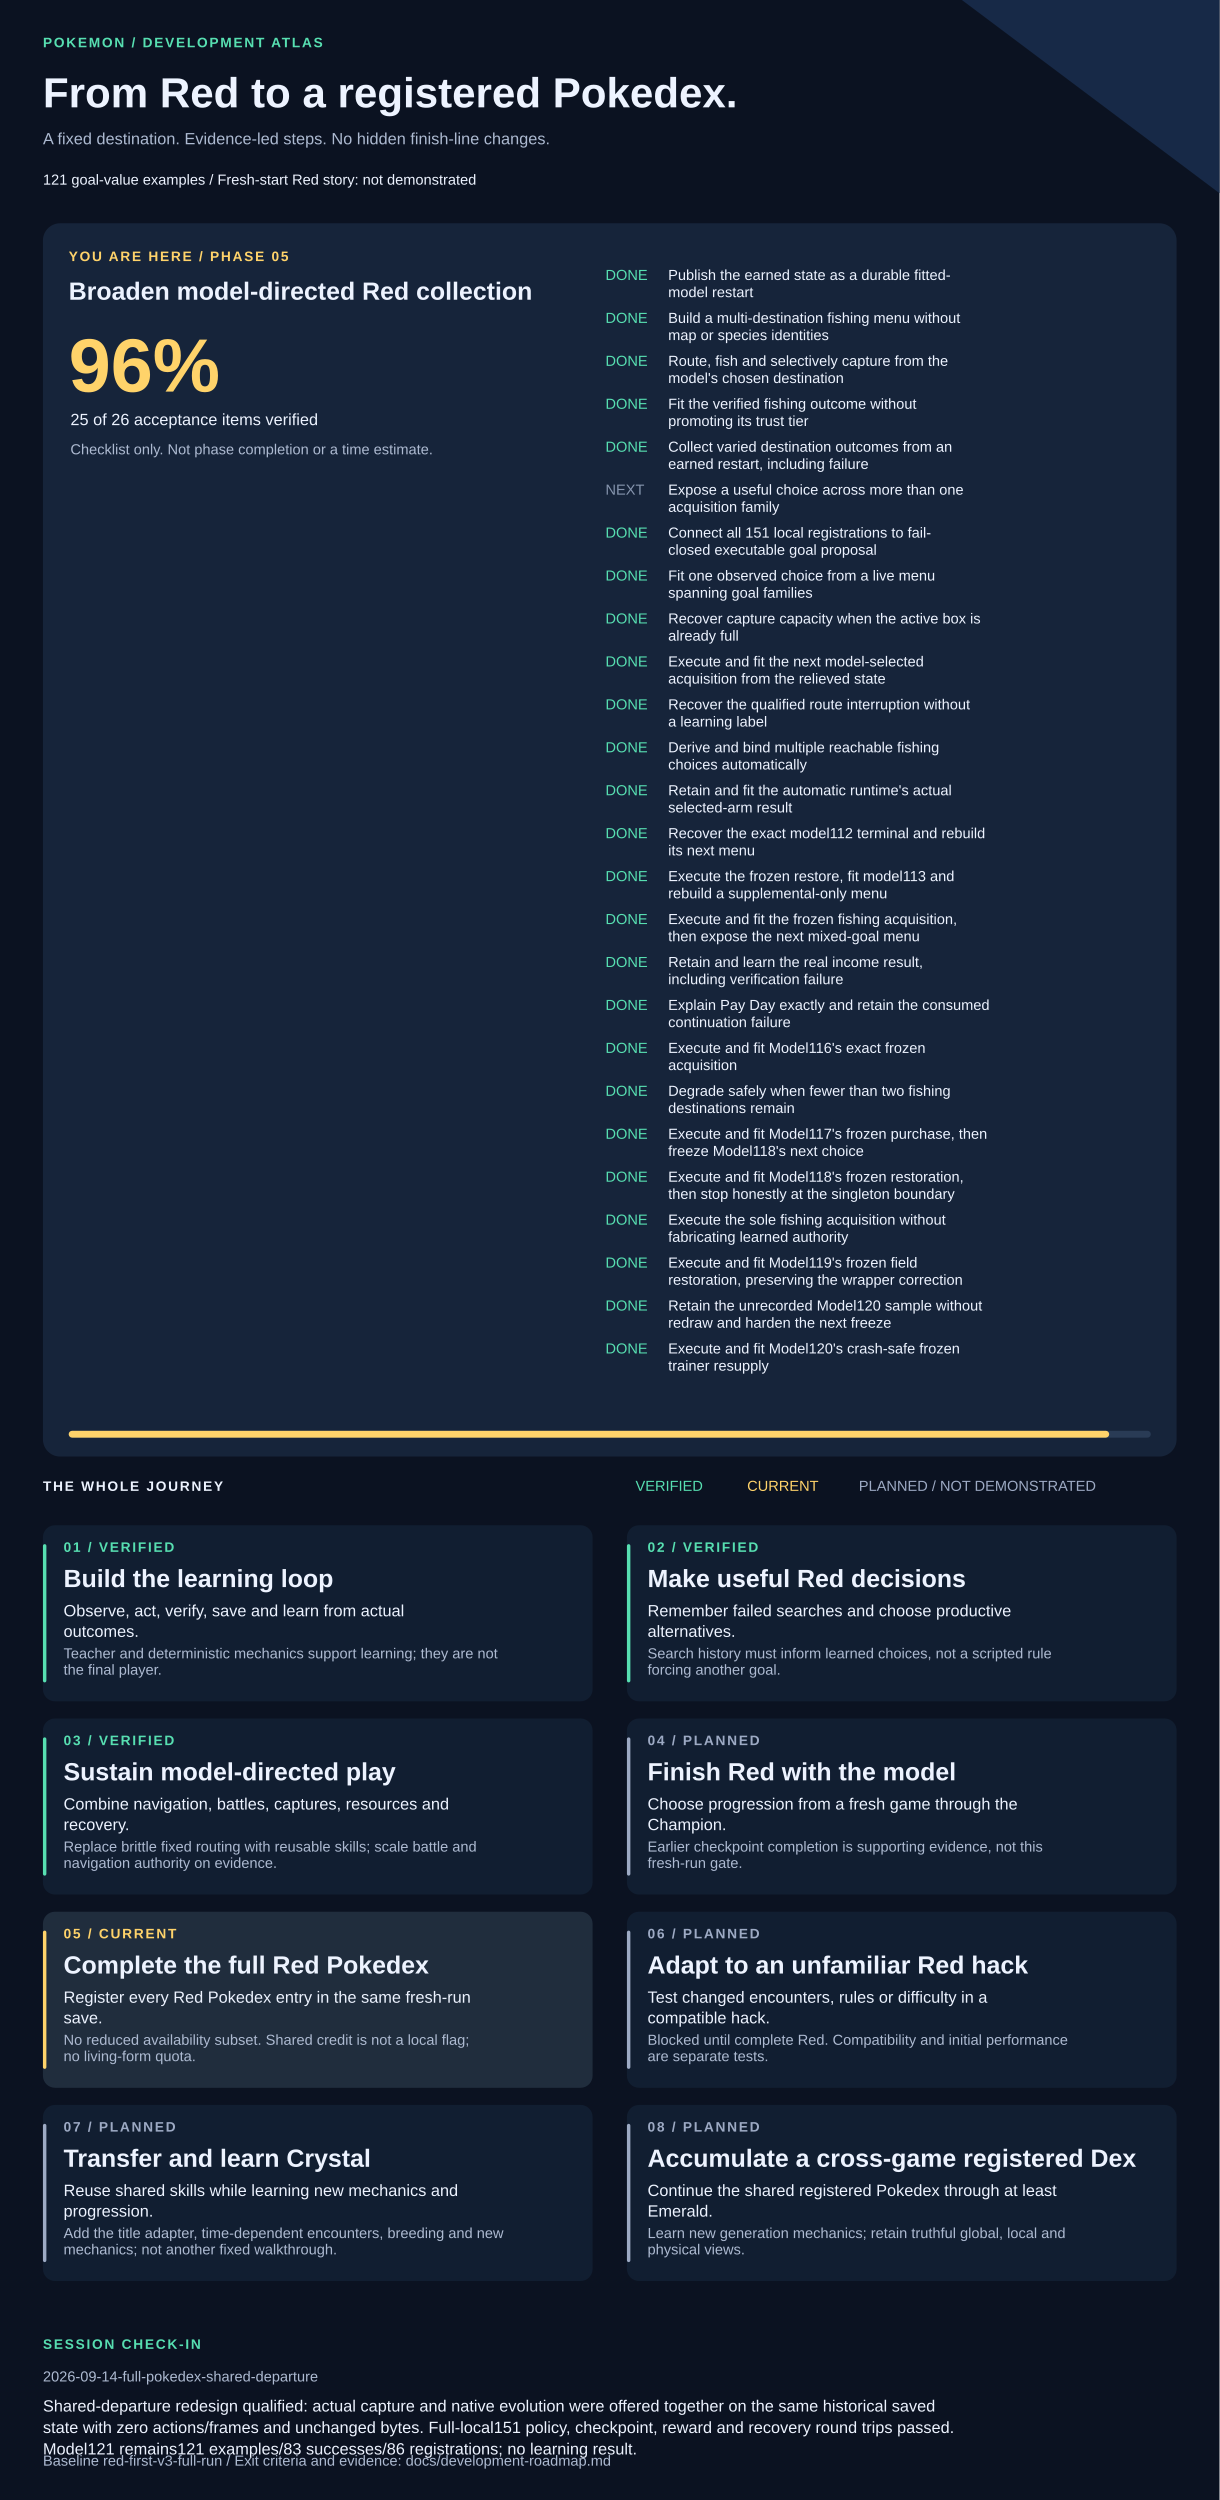
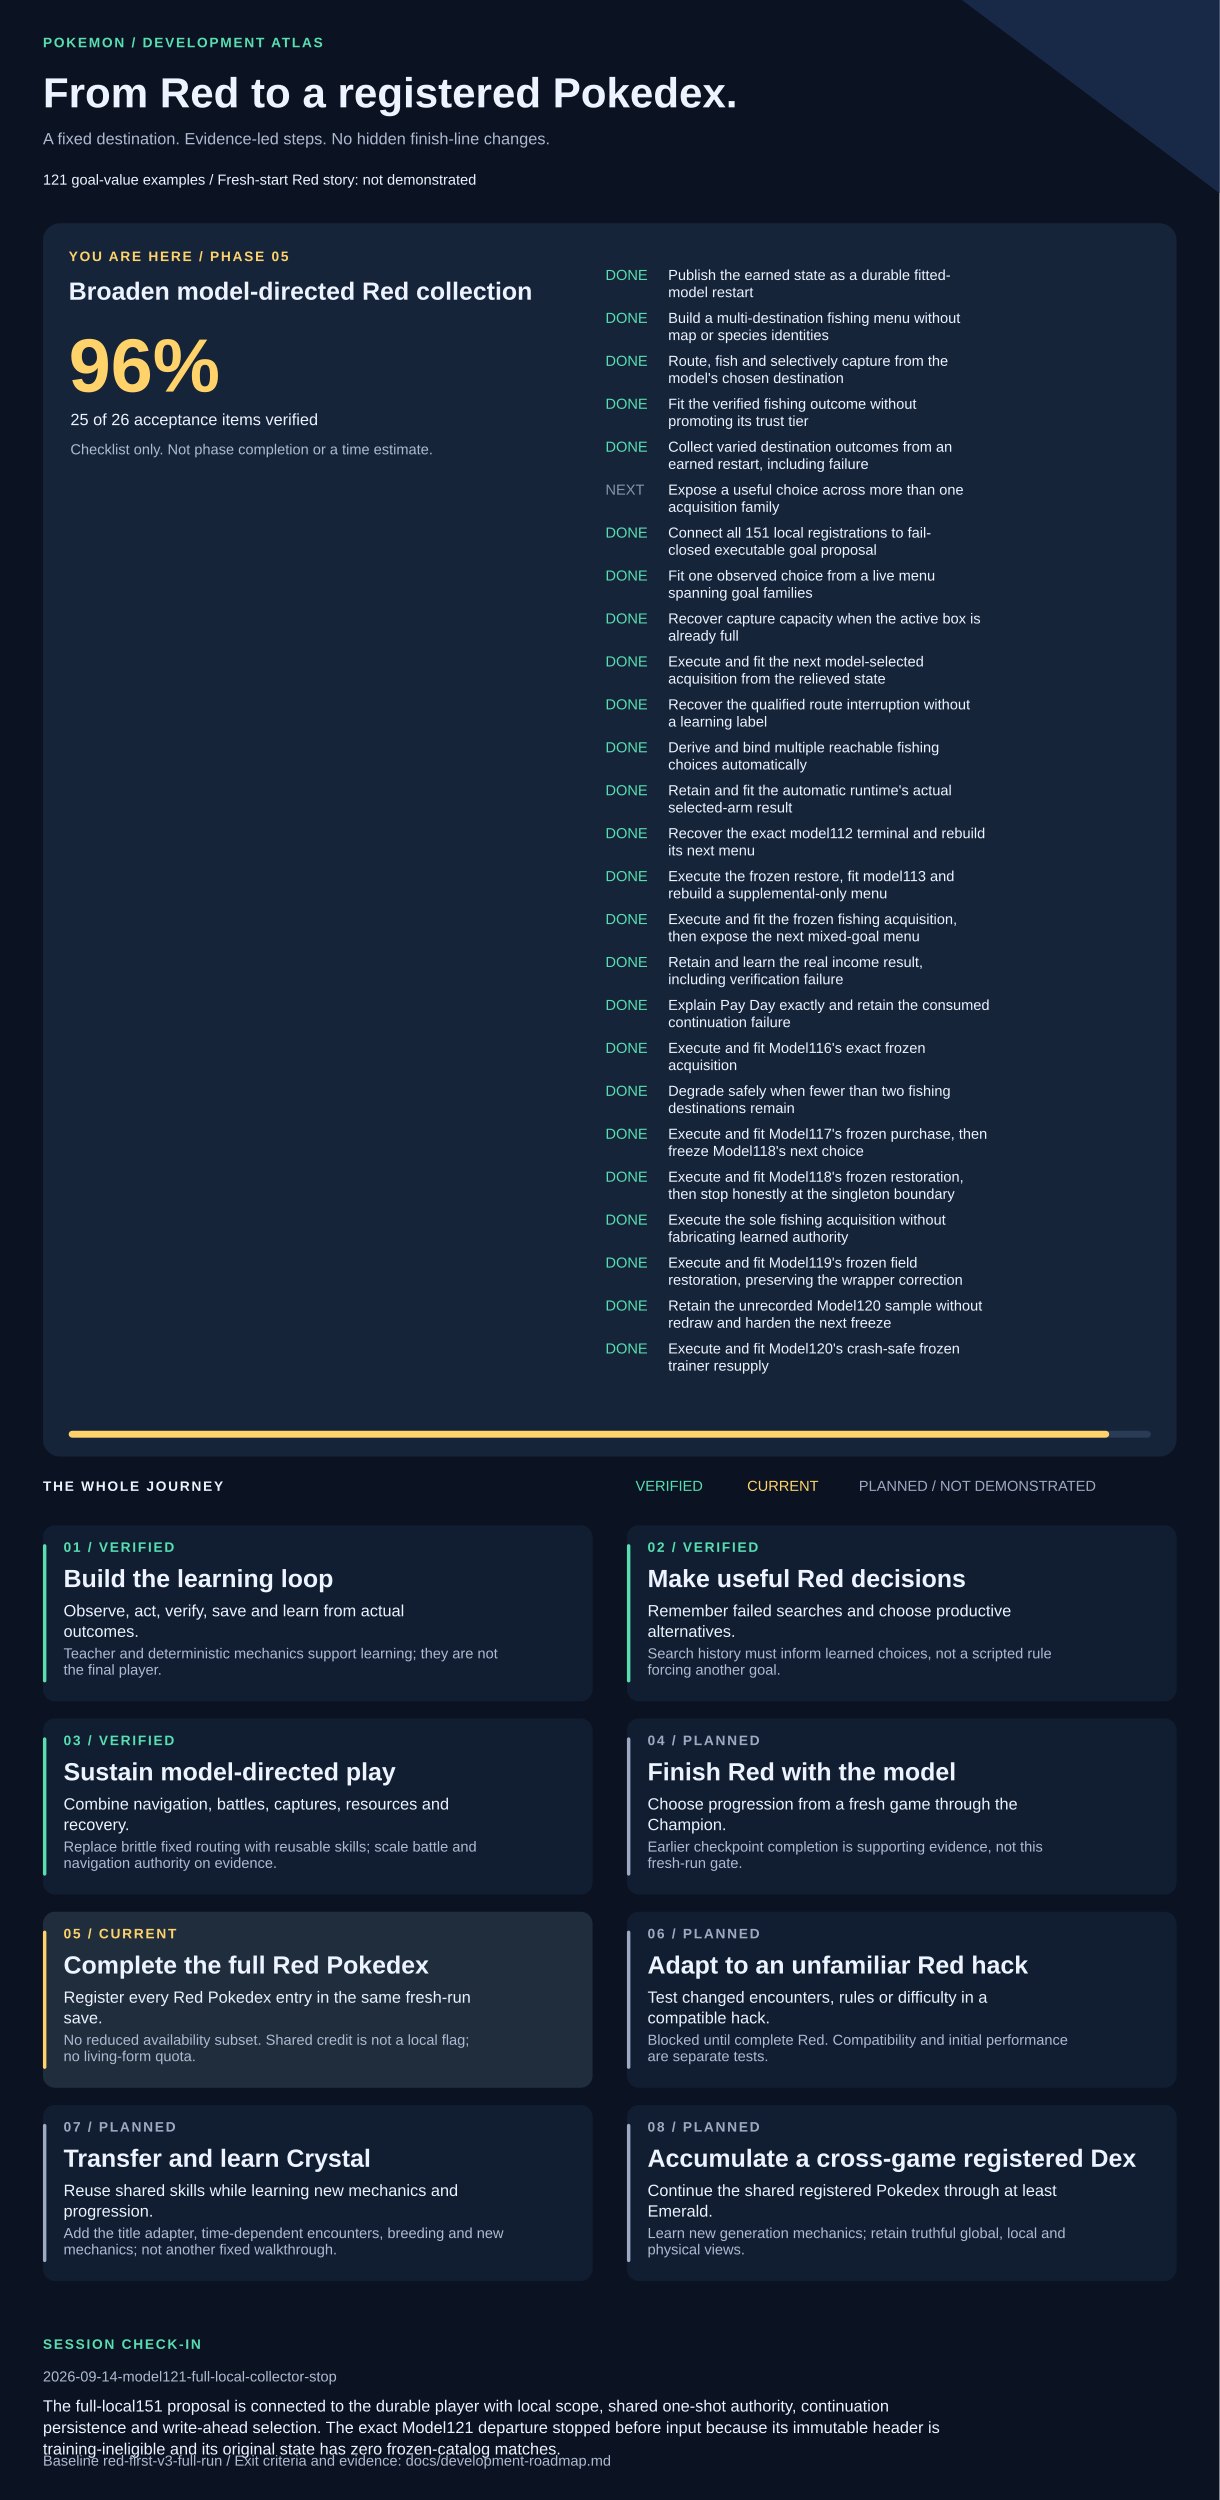
<svg xmlns="http://www.w3.org/2000/svg" width="1420" height="2911" viewBox="0 0 1420 2911" role="img" aria-labelledby="title description">
  <style>text{font-family:Arial,Helvetica,sans-serif;fill:#edf3ff}.muted{fill:#adbad1}.eyebrow{font-size:16px;letter-spacing:2px;font-weight:bold}.heading{font-size:29px;font-weight:bold}.body{font-size:19px}.small{font-size:17px}</style>
  <rect width="1420" height="2911" fill="#0b1221" />
  <path d="M1120 0H1420V225Z" fill="#172947" />
  <text x="50" y="55" class="eyebrow" style="fill:#57dfb1">POKEMON / DEVELOPMENT ATLAS</text>
  <text x="50" y="125" style="font-size:49px;font-weight:bold">From Red to a registered Pokedex.</text>
  <text x="50" y="168" class="body muted">A fixed destination. Evidence-led steps. No hidden finish-line changes.</text>
  <text x="50" y="215" class="small">121 goal-value examples  /  Fresh-start Red story: not demonstrated</text>
  <rect x="50" y="260" width="1320" height="1436" rx="20" fill="#16243a" />
  <text x="80" y="304" class="eyebrow" style="fill:#ffd36a">YOU ARE HERE / PHASE 05</text>
  <text x="80" y="349" class="heading">Broaden model-directed Red collection</text>
  <text x="80" y="456" style="font-size:88px;font-weight:bold;fill:#ffd36a">96%</text>
  <text x="82" y="495" class="body">25 of 26 acceptance items verified</text>
  <text x="82" y="529" class="small muted">Checklist only. Not phase completion or a time estimate.</text>
  <text x="705" y="326" class="small" style="fill:#57dfb1">DONE</text>
  <text x="778" y="326" class="small">Publish the earned state as a durable fitted-</text>
  <text x="778" y="346" class="small">model restart</text>
  <text x="705" y="376" class="small" style="fill:#57dfb1">DONE</text>
  <text x="778" y="376" class="small">Build a multi-destination fishing menu without</text>
  <text x="778" y="396" class="small">map or species identities</text>
  <text x="705" y="426" class="small" style="fill:#57dfb1">DONE</text>
  <text x="778" y="426" class="small">Route, fish and selectively capture from the</text>
  <text x="778" y="446" class="small">model's chosen destination</text>
  <text x="705" y="476" class="small" style="fill:#57dfb1">DONE</text>
  <text x="778" y="476" class="small">Fit the verified fishing outcome without</text>
  <text x="778" y="496" class="small">promoting its trust tier</text>
  <text x="705" y="526" class="small" style="fill:#57dfb1">DONE</text>
  <text x="778" y="526" class="small">Collect varied destination outcomes from an</text>
  <text x="778" y="546" class="small">earned restart, including failure</text>
  <text x="705" y="576" class="small" style="fill:#8594ad">NEXT</text>
  <text x="778" y="576" class="small">Expose a useful choice across more than one</text>
  <text x="778" y="596" class="small">acquisition family</text>
  <text x="705" y="626" class="small" style="fill:#57dfb1">DONE</text>
  <text x="778" y="626" class="small">Connect all 151 local registrations to fail-</text>
  <text x="778" y="646" class="small">closed executable goal proposal</text>
  <text x="705" y="676" class="small" style="fill:#57dfb1">DONE</text>
  <text x="778" y="676" class="small">Fit one observed choice from a live menu</text>
  <text x="778" y="696" class="small">spanning goal families</text>
  <text x="705" y="726" class="small" style="fill:#57dfb1">DONE</text>
  <text x="778" y="726" class="small">Recover capture capacity when the active box is</text>
  <text x="778" y="746" class="small">already full</text>
  <text x="705" y="776" class="small" style="fill:#57dfb1">DONE</text>
  <text x="778" y="776" class="small">Execute and fit the next model-selected</text>
  <text x="778" y="796" class="small">acquisition from the relieved state</text>
  <text x="705" y="826" class="small" style="fill:#57dfb1">DONE</text>
  <text x="778" y="826" class="small">Recover the qualified route interruption without</text>
  <text x="778" y="846" class="small">a learning label</text>
  <text x="705" y="876" class="small" style="fill:#57dfb1">DONE</text>
  <text x="778" y="876" class="small">Derive and bind multiple reachable fishing</text>
  <text x="778" y="896" class="small">choices automatically</text>
  <text x="705" y="926" class="small" style="fill:#57dfb1">DONE</text>
  <text x="778" y="926" class="small">Retain and fit the automatic runtime's actual</text>
  <text x="778" y="946" class="small">selected-arm result</text>
  <text x="705" y="976" class="small" style="fill:#57dfb1">DONE</text>
  <text x="778" y="976" class="small">Recover the exact model112 terminal and rebuild</text>
  <text x="778" y="996" class="small">its next menu</text>
  <text x="705" y="1026" class="small" style="fill:#57dfb1">DONE</text>
  <text x="778" y="1026" class="small">Execute the frozen restore, fit model113 and</text>
  <text x="778" y="1046" class="small">rebuild a supplemental-only menu</text>
  <text x="705" y="1076" class="small" style="fill:#57dfb1">DONE</text>
  <text x="778" y="1076" class="small">Execute and fit the frozen fishing acquisition,</text>
  <text x="778" y="1096" class="small">then expose the next mixed-goal menu</text>
  <text x="705" y="1126" class="small" style="fill:#57dfb1">DONE</text>
  <text x="778" y="1126" class="small">Retain and learn the real income result,</text>
  <text x="778" y="1146" class="small">including verification failure</text>
  <text x="705" y="1176" class="small" style="fill:#57dfb1">DONE</text>
  <text x="778" y="1176" class="small">Explain Pay Day exactly and retain the consumed</text>
  <text x="778" y="1196" class="small">continuation failure</text>
  <text x="705" y="1226" class="small" style="fill:#57dfb1">DONE</text>
  <text x="778" y="1226" class="small">Execute and fit Model116's exact frozen</text>
  <text x="778" y="1246" class="small">acquisition</text>
  <text x="705" y="1276" class="small" style="fill:#57dfb1">DONE</text>
  <text x="778" y="1276" class="small">Degrade safely when fewer than two fishing</text>
  <text x="778" y="1296" class="small">destinations remain</text>
  <text x="705" y="1326" class="small" style="fill:#57dfb1">DONE</text>
  <text x="778" y="1326" class="small">Execute and fit Model117's frozen purchase, then</text>
  <text x="778" y="1346" class="small">freeze Model118's next choice</text>
  <text x="705" y="1376" class="small" style="fill:#57dfb1">DONE</text>
  <text x="778" y="1376" class="small">Execute and fit Model118's frozen restoration,</text>
  <text x="778" y="1396" class="small">then stop honestly at the singleton boundary</text>
  <text x="705" y="1426" class="small" style="fill:#57dfb1">DONE</text>
  <text x="778" y="1426" class="small">Execute the sole fishing acquisition without</text>
  <text x="778" y="1446" class="small">fabricating learned authority</text>
  <text x="705" y="1476" class="small" style="fill:#57dfb1">DONE</text>
  <text x="778" y="1476" class="small">Execute and fit Model119's frozen field</text>
  <text x="778" y="1496" class="small">restoration, preserving the wrapper correction</text>
  <text x="705" y="1526" class="small" style="fill:#57dfb1">DONE</text>
  <text x="778" y="1526" class="small">Retain the unrecorded Model120 sample without</text>
  <text x="778" y="1546" class="small">redraw and harden the next freeze</text>
  <text x="705" y="1576" class="small" style="fill:#57dfb1">DONE</text>
  <text x="778" y="1576" class="small">Execute and fit Model120's crash-safe frozen</text>
  <text x="778" y="1596" class="small">trainer resupply</text>
  <rect x="80" y="1666" width="1260" height="8" rx="4" fill="#293b55" />
  <rect x="80" y="1666" width="1211.54" height="8" rx="4" fill="#ffd36a" />
  <text x="50" y="1736" class="eyebrow">THE WHOLE JOURNEY</text>
  <text x="740" y="1736" class="small" style="fill:#57dfb1">VERIFIED</text>
  <text x="870" y="1736" class="small" style="fill:#ffd36a">CURRENT</text>
  <text x="1000" y="1736" class="small" style="fill:#9daac4">PLANNED / NOT DEMONSTRATED</text>
  <rect x="50" y="1776" width="640" height="205" rx="14" fill="#111e31" />
  <rect x="50" y="1798" width="4" height="161" rx="2" fill="#57dfb1" />
  <text x="74" y="1807" class="eyebrow" style="fill:#57dfb1">01 / VERIFIED</text>
  <text x="74" y="1848" class="heading">Build the learning loop</text>
  <text x="74" y="1882" class="body">Observe, act, verify, save and learn from actual</text>
  <text x="74" y="1906" class="body">outcomes.</text>
  <text x="74" y="1931" class="small muted">Teacher and deterministic mechanics support learning; they are not</text>
  <text x="74" y="1950" class="small muted">the final player.</text>
  <rect x="730" y="1776" width="640" height="205" rx="14" fill="#111e31" />
  <rect x="730" y="1798" width="4" height="161" rx="2" fill="#57dfb1" />
  <text x="754" y="1807" class="eyebrow" style="fill:#57dfb1">02 / VERIFIED</text>
  <text x="754" y="1848" class="heading">Make useful Red decisions</text>
  <text x="754" y="1882" class="body">Remember failed searches and choose productive</text>
  <text x="754" y="1906" class="body">alternatives.</text>
  <text x="754" y="1931" class="small muted">Search history must inform learned choices, not a scripted rule</text>
  <text x="754" y="1950" class="small muted">forcing another goal.</text>
  <rect x="50" y="2001" width="640" height="205" rx="14" fill="#111e31" />
  <rect x="50" y="2023" width="4" height="161" rx="2" fill="#57dfb1" />
  <text x="74" y="2032" class="eyebrow" style="fill:#57dfb1">03 / VERIFIED</text>
  <text x="74" y="2073" class="heading">Sustain model-directed play</text>
  <text x="74" y="2107" class="body">Combine navigation, battles, captures, resources and</text>
  <text x="74" y="2131" class="body">recovery.</text>
  <text x="74" y="2156" class="small muted">Replace brittle fixed routing with reusable skills; scale battle and</text>
  <text x="74" y="2175" class="small muted">navigation authority on evidence.</text>
  <rect x="730" y="2001" width="640" height="205" rx="14" fill="#111e31" />
  <rect x="730" y="2023" width="4" height="161" rx="2" fill="#9daac4" />
  <text x="754" y="2032" class="eyebrow" style="fill:#9daac4">04 / PLANNED</text>
  <text x="754" y="2073" class="heading">Finish Red with the model</text>
  <text x="754" y="2107" class="body">Choose progression from a fresh game through the</text>
  <text x="754" y="2131" class="body">Champion.</text>
  <text x="754" y="2156" class="small muted">Earlier checkpoint completion is supporting evidence, not this</text>
  <text x="754" y="2175" class="small muted">fresh-run gate.</text>
  <rect x="50" y="2226" width="640" height="205" rx="14" fill="#202d3d" />
  <rect x="50" y="2248" width="4" height="161" rx="2" fill="#ffd36a" />
  <text x="74" y="2257" class="eyebrow" style="fill:#ffd36a">05 / CURRENT</text>
  <text x="74" y="2298" class="heading">Complete the full Red Pokedex</text>
  <text x="74" y="2332" class="body">Register every Red Pokedex entry in the same fresh-run</text>
  <text x="74" y="2356" class="body">save.</text>
  <text x="74" y="2381" class="small muted">No reduced availability subset. Shared credit is not a local flag;</text>
  <text x="74" y="2400" class="small muted">no living-form quota.</text>
  <rect x="730" y="2226" width="640" height="205" rx="14" fill="#111e31" />
  <rect x="730" y="2248" width="4" height="161" rx="2" fill="#9daac4" />
  <text x="754" y="2257" class="eyebrow" style="fill:#9daac4">06 / PLANNED</text>
  <text x="754" y="2298" class="heading">Adapt to an unfamiliar Red hack</text>
  <text x="754" y="2332" class="body">Test changed encounters, rules or difficulty in a</text>
  <text x="754" y="2356" class="body">compatible hack.</text>
  <text x="754" y="2381" class="small muted">Blocked until complete Red. Compatibility and initial performance</text>
  <text x="754" y="2400" class="small muted">are separate tests.</text>
  <rect x="50" y="2451" width="640" height="205" rx="14" fill="#111e31" />
  <rect x="50" y="2473" width="4" height="161" rx="2" fill="#9daac4" />
  <text x="74" y="2482" class="eyebrow" style="fill:#9daac4">07 / PLANNED</text>
  <text x="74" y="2523" class="heading">Transfer and learn Crystal</text>
  <text x="74" y="2557" class="body">Reuse shared skills while learning new mechanics and</text>
  <text x="74" y="2581" class="body">progression.</text>
  <text x="74" y="2606" class="small muted">Add the title adapter, time-dependent encounters, breeding and new</text>
  <text x="74" y="2625" class="small muted">mechanics; not another fixed walkthrough.</text>
  <rect x="730" y="2451" width="640" height="205" rx="14" fill="#111e31" />
  <rect x="730" y="2473" width="4" height="161" rx="2" fill="#9daac4" />
  <text x="754" y="2482" class="eyebrow" style="fill:#9daac4">08 / PLANNED</text>
  <text x="754" y="2523" class="heading">Accumulate a cross-game registered Dex</text>
  <text x="754" y="2557" class="body">Continue the shared registered Pokedex through at least</text>
  <text x="754" y="2581" class="body">Emerald.</text>
  <text x="754" y="2606" class="small muted">Learn new generation mechanics; retain truthful global, local and</text>
  <text x="754" y="2625" class="small muted">physical views.</text>
  <text x="50" y="2735" class="eyebrow" style="fill:#57dfb1">SESSION CHECK-IN</text>
-   <text x="50" y="2773" class="small muted">2026-09-14-full-pokedex-shared-departure</text>
-   <text x="50" y="2808" class="body">Shared-departure redesign qualified: actual capture and native evolution were offered together on the same historical saved</text>
-   <text x="50" y="2833" class="body">state with zero actions/frames and unchanged bytes. Full-local151 policy, checkpoint, reward and recovery round trips passed.</text>
-   <text x="50" y="2858" class="body">Model121 remains121 examples/83 successes/86 registrations; no learning result.</text>
+   <text x="50" y="2773" class="small muted">2026-09-14-model121-full-local-collector-stop</text>
+   <text x="50" y="2808" class="body">The full-local151 proposal is connected to the durable player with local scope, shared one-shot authority, continuation</text>
+   <text x="50" y="2833" class="body">persistence and write-ahead selection. The exact Model121 departure stopped before input because its immutable header is</text>
+   <text x="50" y="2858" class="body">training-ineligible and its original state has zero frozen-catalog matches.</text>
  <text x="50" y="2871" class="small muted">Baseline red-first-v3-full-run / Exit criteria and evidence: docs/development-roadmap.md</text>
</svg>
